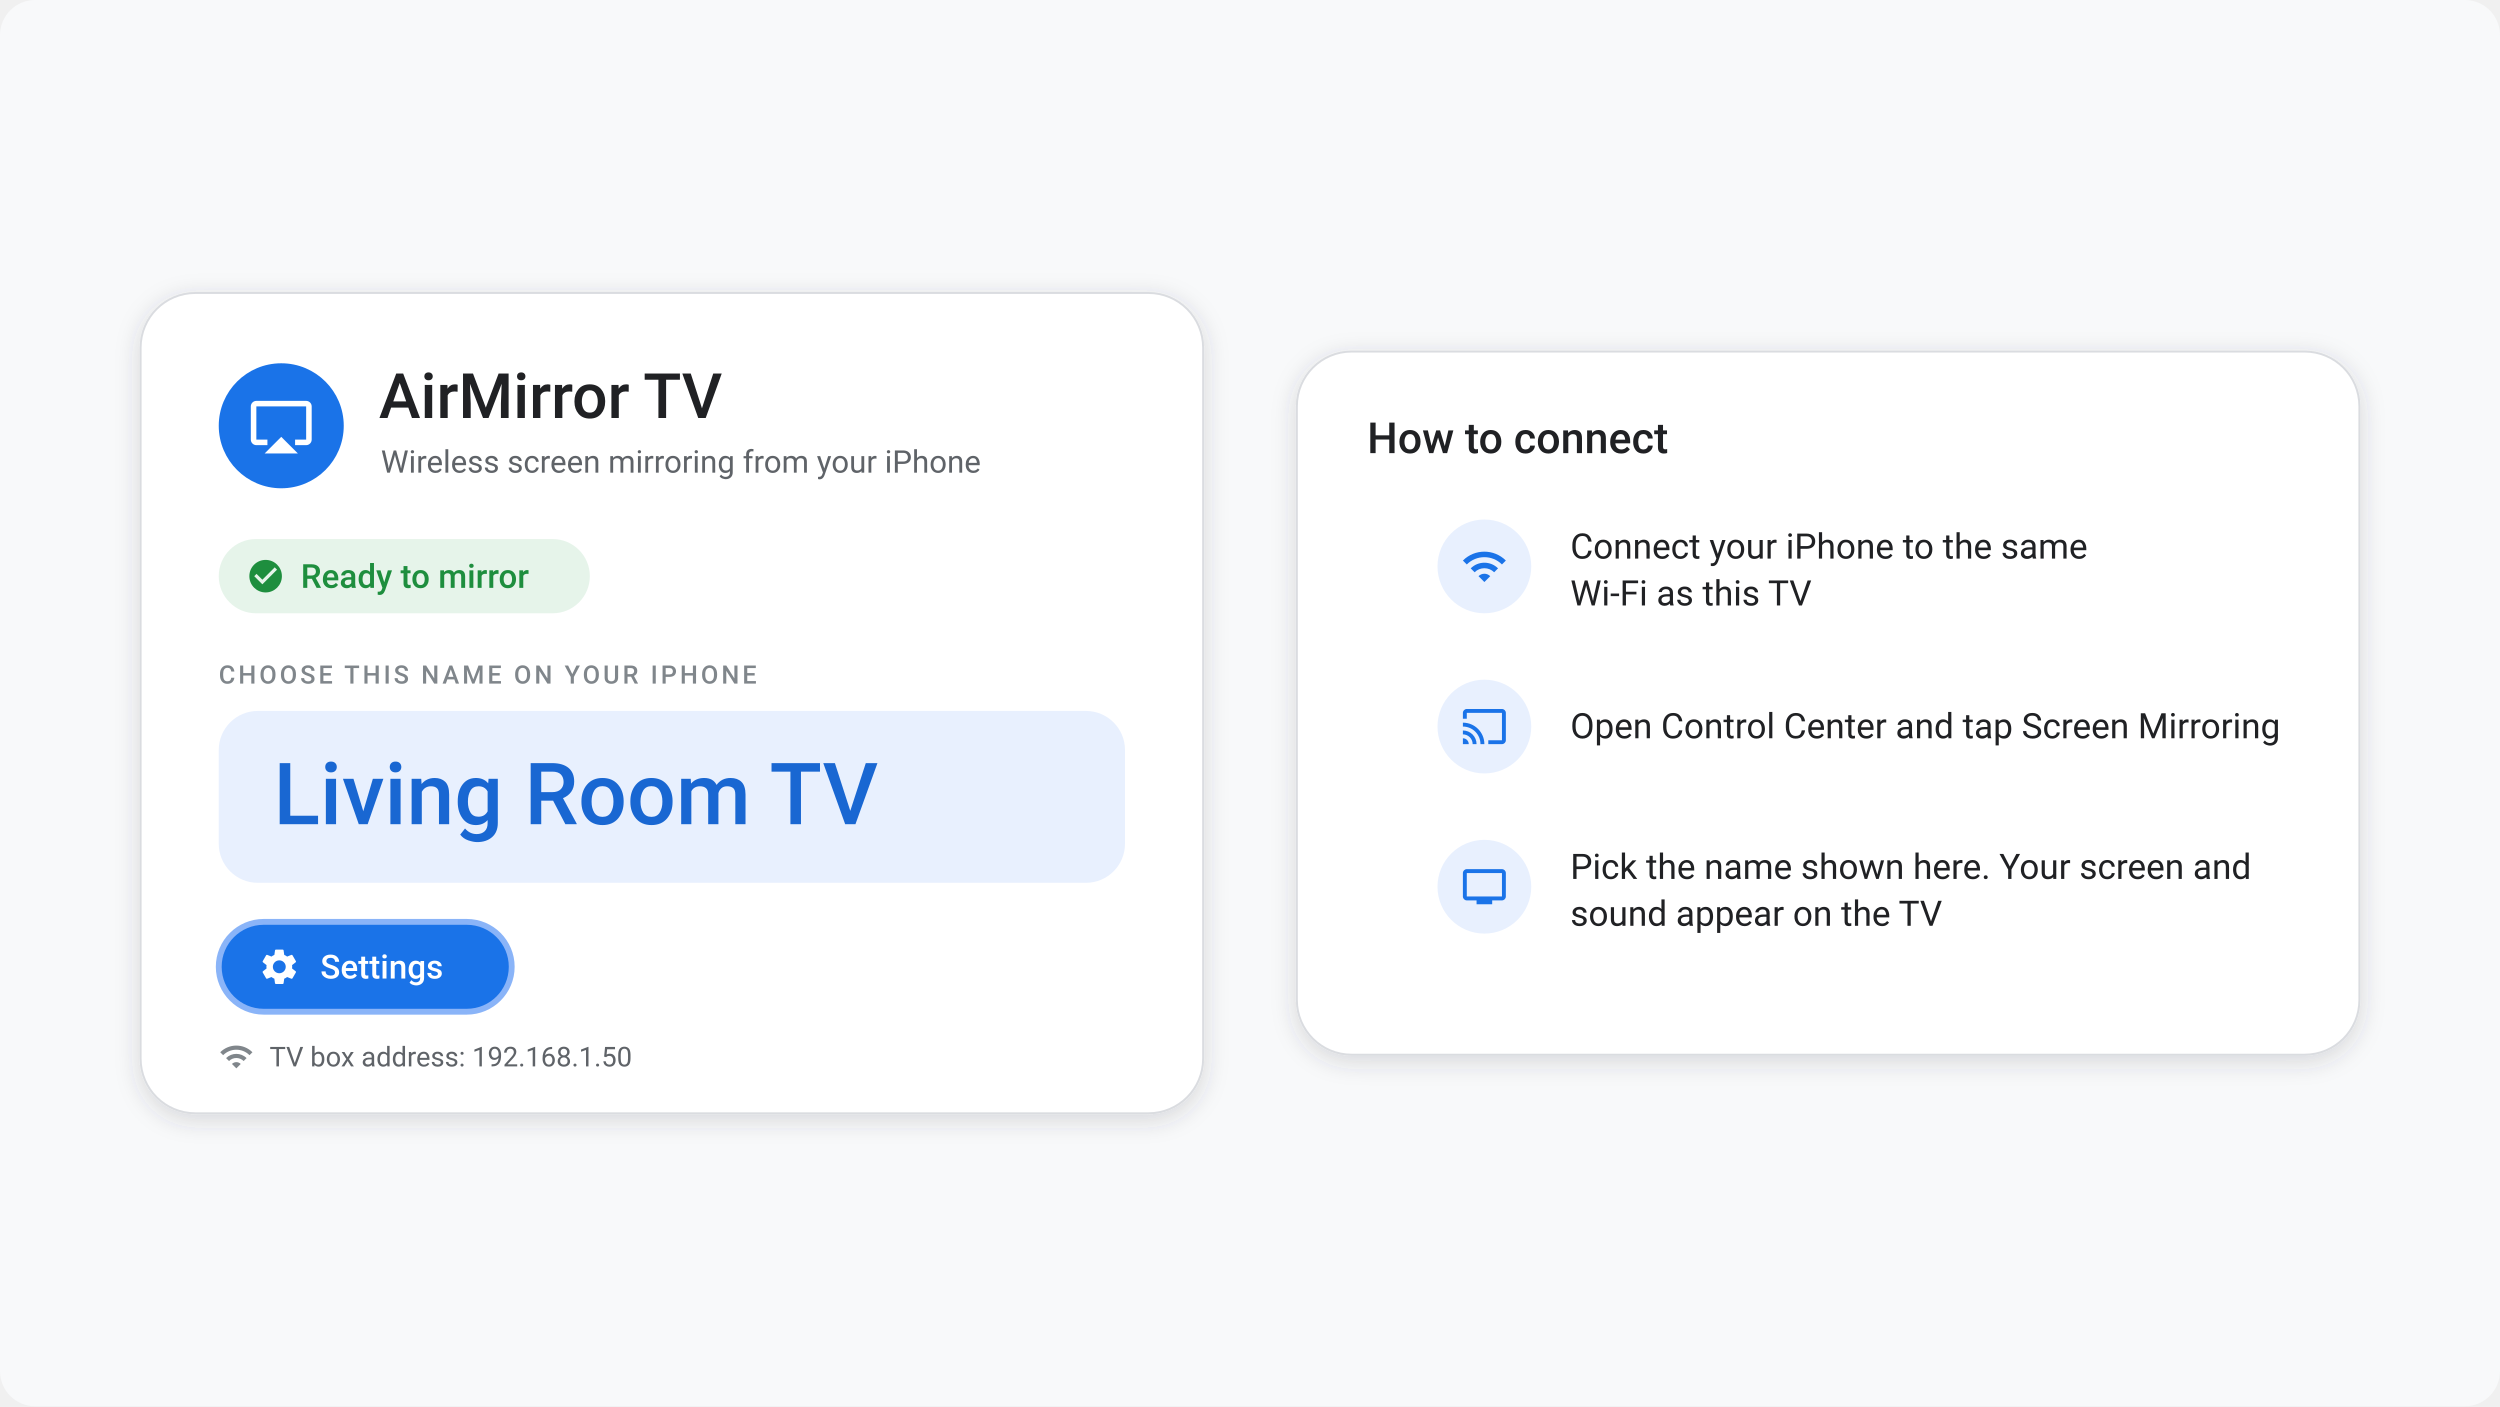
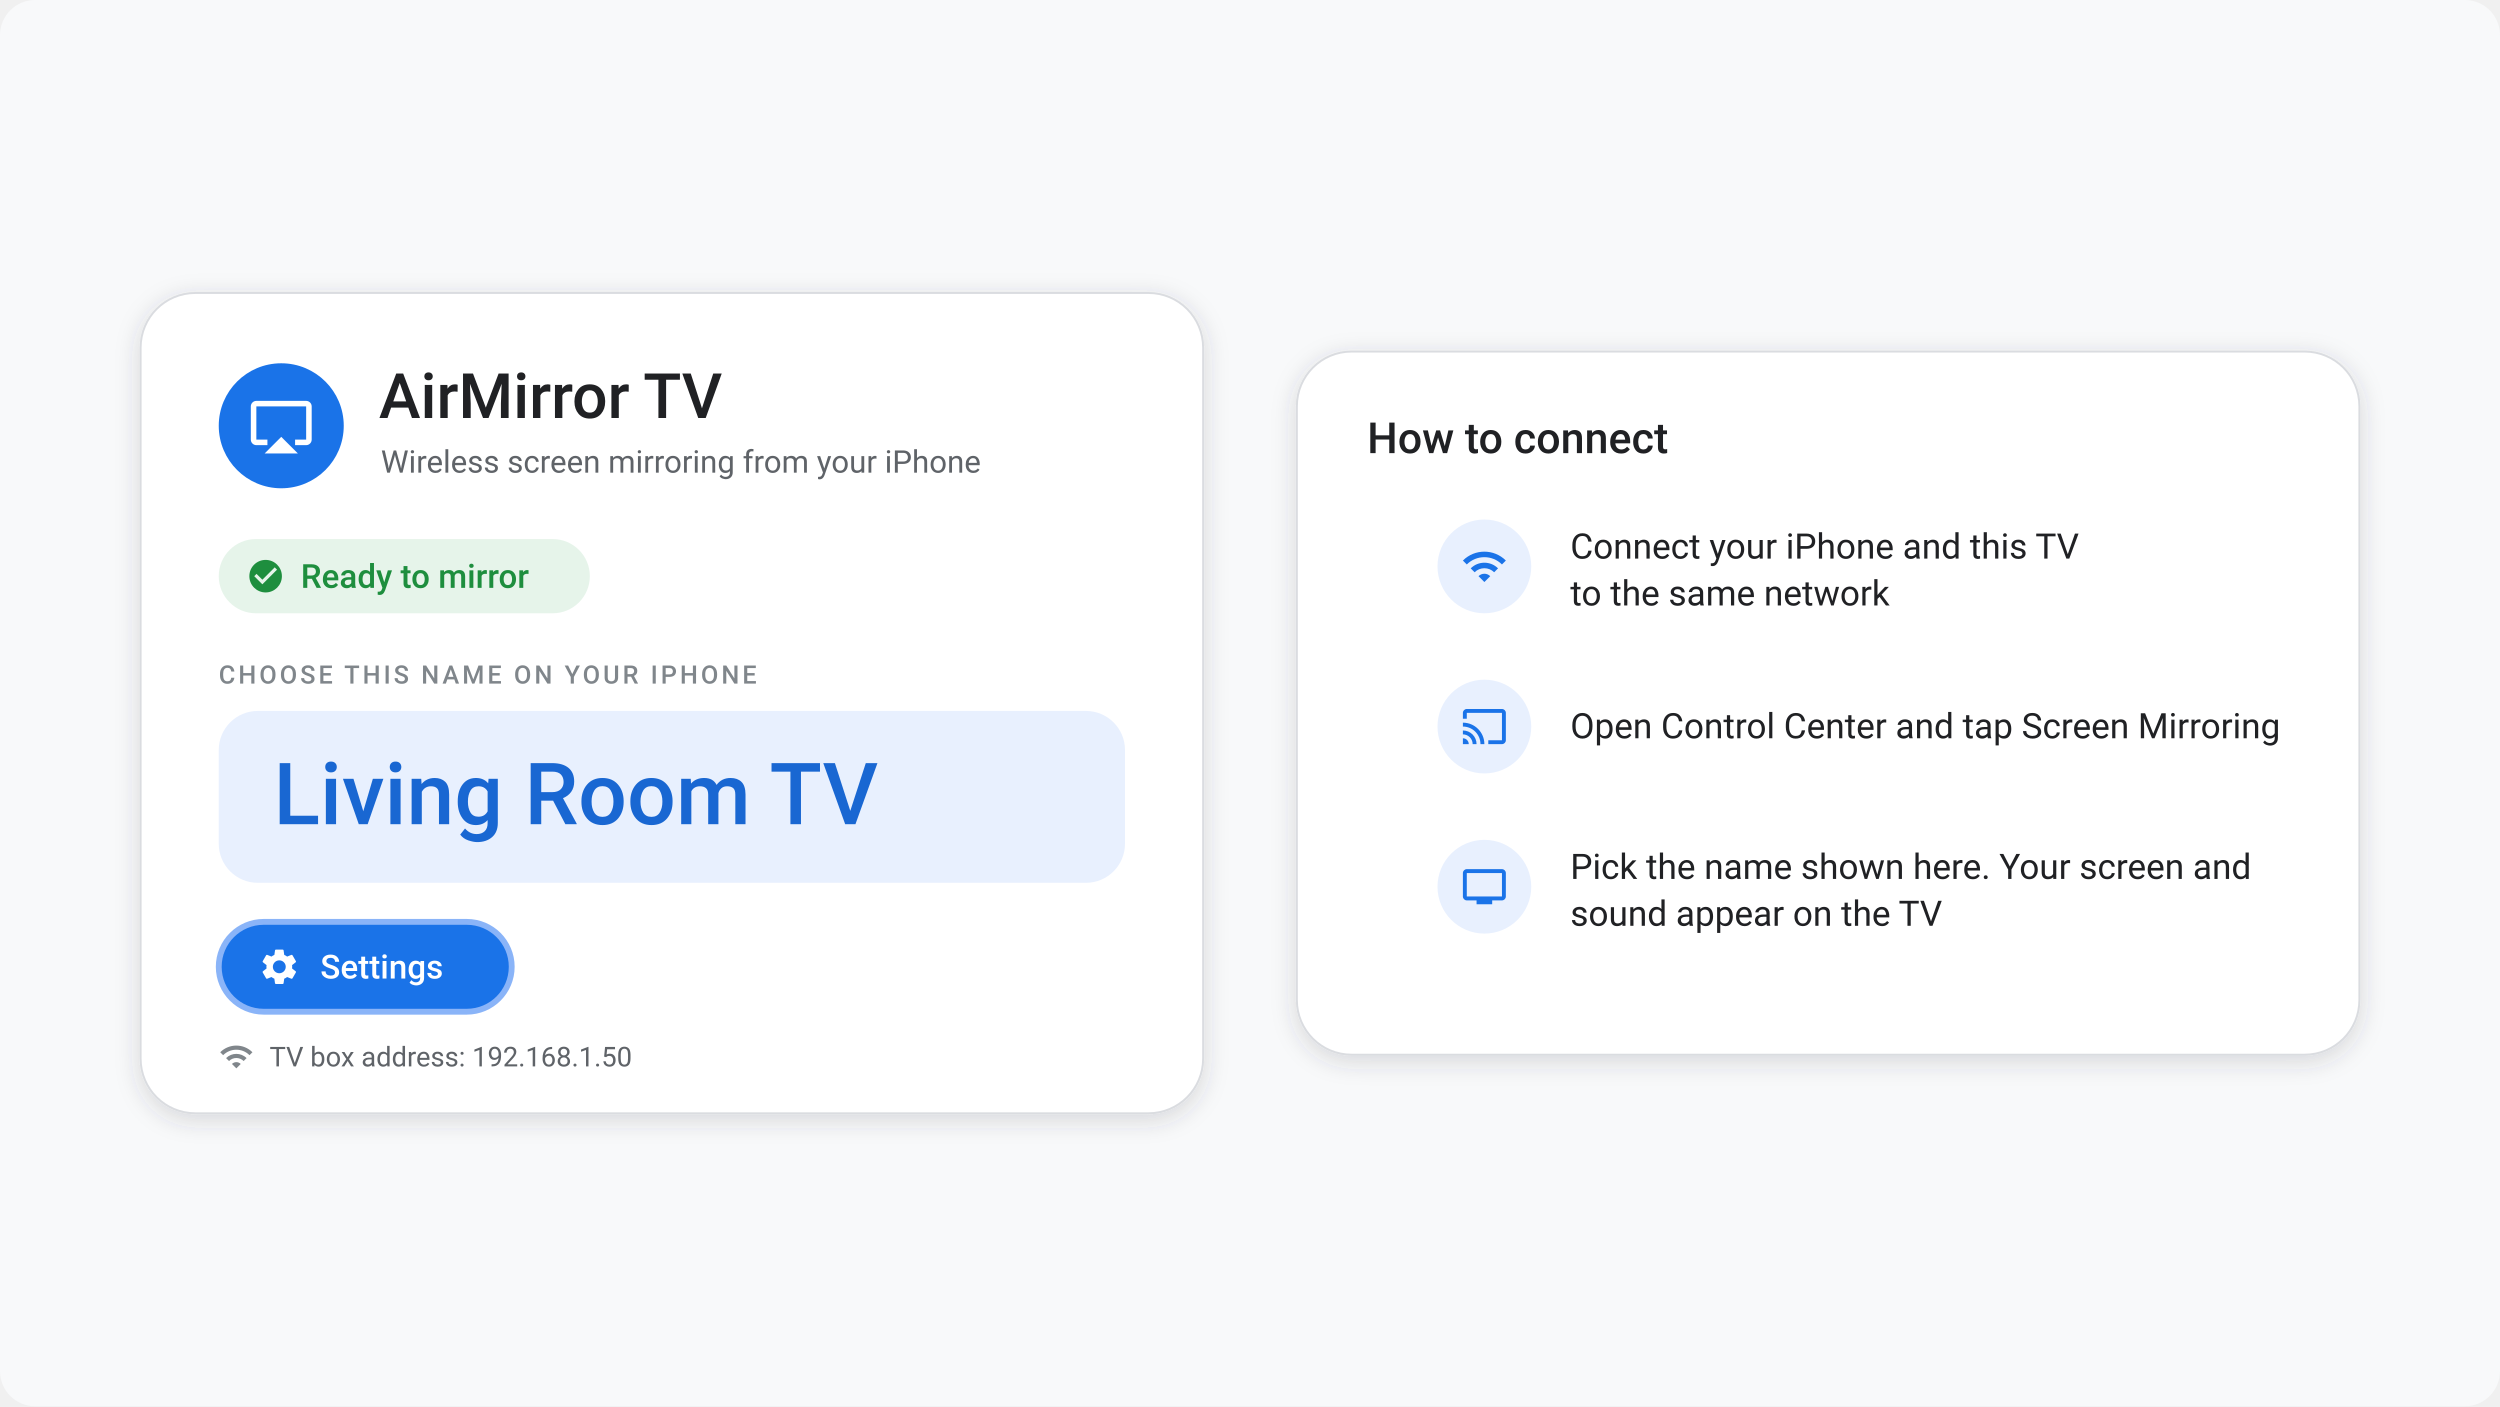
<svg xmlns="http://www.w3.org/2000/svg" width="1280" height="720" viewBox="0 0 1280 720" font-family="Roboto, 'Segoe UI', Helvetica, Arial, sans-serif">
  <defs>
    <filter id="c" x="-10%" y="-10%" width="120%" height="125%">
      <feDropShadow dx="0" dy="3" stdDeviation="6" flood-color="#3C4043" flood-opacity=".18" />
    </filter>
  </defs>
  <rect width="1280" height="720" rx="18" fill="#F8F9FA" />
  <g filter="url(#c)">
    <rect x="72" y="150" width="544" height="420" rx="28" fill="#fff" stroke="#DADCE0" />
  </g>
  <circle cx="144" cy="218" r="32" fill="#1A73E8" />
  <path transform="translate(127 201) scale(1.416667)" fill="#fff" d="M6,22h12l-6,-6zM21,3H3c-1.1,0 -2,0.9 -2,2v12c0,1.1 0.9,2 2,2h4v-2H3V5h18v12h-4v2h4c1.1,0 2,-0.9 2,-2V5c0,-1.1 -0.9,-2 -2,-2z" />
  <text x="194" y="214" font-size="32" font-weight="500" fill="#202124">AirMirror TV</text>
  <text x="195" y="242" font-size="16" font-weight="400" fill="#5F6368">Wireless screen mirroring from your iPhone</text>
  <rect x="112" y="276" width="190" height="38" rx="19" fill="#E6F4EA" />
  <path transform="translate(126 285) scale(0.8333333)" fill="#1E8E3E" d="M12,2C6.48,2 2,6.48 2,12s4.48,10 10,10 10,-4.48 10,-10S17.52,2 12,2zM10,17l-5,-5 1.41,-1.41L10,14.17l7.59,-7.59L19,8l-9,9z" />
  <text x="154" y="301" font-size="17" font-weight="500" fill="#1E8E3E">Ready to mirror</text>
  <text x="112" y="350" font-size="13" font-weight="500" fill="#80868B" letter-spacing="1.5">CHOOSE THIS NAME ON YOUR IPHONE</text>
  <rect x="112" y="364" width="464" height="88" rx="20" fill="#E8F0FE" />
  <text x="140" y="422" font-size="44" font-weight="500" fill="#1967D2">Living Room TV</text>
  <rect x="112" y="472" width="150" height="46" rx="23" fill="#1A73E8" stroke="#8AB4F8" stroke-width="3" />
  <path transform="translate(132 484) scale(0.9166667)" fill="#fff" d="M19.14,12.94c0.04,-0.3 0.06,-0.61 0.06,-0.94c0,-0.32 -0.02,-0.64 -0.07,-0.94l2.03,-1.58c0.18,-0.14 0.23,-0.41 0.12,-0.61l-1.92,-3.32c-0.12,-0.22 -0.37,-0.29 -0.59,-0.22l-2.39,0.96c-0.5,-0.38 -1.03,-0.7 -1.62,-0.94L14.4,2.81c-0.04,-0.24 -0.24,-0.41 -0.48,-0.41h-3.84c-0.24,0 -0.43,0.17 -0.47,0.41L9.25,5.35C8.66,5.59 8.12,5.92 7.63,6.29L5.24,5.33c-0.22,-0.08 -0.47,0 -0.59,0.22L2.74,8.87C2.62,9.08 2.66,9.34 2.86,9.48l2.03,1.58C4.84,11.36 4.8,11.69 4.8,12s0.02,0.64 0.07,0.94l-2.03,1.58c-0.18,0.14 -0.23,0.41 -0.12,0.61l1.92,3.32c0.12,0.22 0.37,0.29 0.59,0.22l2.39,-0.96c0.5,0.38 1.03,0.7 1.62,0.94l0.36,2.54c0.05,0.24 0.24,0.41 0.48,0.41h3.84c0.24,0 0.44,-0.17 0.47,-0.41l0.36,-2.54c0.59,-0.24 1.13,-0.56 1.62,-0.94l2.39,0.96c0.22,0.08 0.47,0 0.59,-0.22l1.92,-3.32c0.12,-0.22 0.07,-0.47 -0.12,-0.61L19.14,12.94zM12,15.6c-1.98,0 -3.6,-1.62 -3.6,-3.6s1.62,-3.6 3.6,-3.6s3.6,1.62 3.6,3.6S13.98,15.6 12,15.6z" />
  <text x="164" y="501" font-size="17" font-weight="500" fill="#fff">Settings</text>
  <path transform="translate(112 532) scale(0.75)" fill="#80868B" d="M1,9l2,2c4.97,-4.97 13.03,-4.97 18,0l2,-2C16.93,2.93 7.08,2.93 1,9zM9,17l3,3 3,-3c-1.65,-1.66 -4.34,-1.66 -6,0zM5,13l2,2c2.76,-2.76 7.24,-2.76 10,0l2,-2C15.14,9.14 8.87,9.14 5,13z" />
  <text x="138" y="546" font-size="14" font-weight="400" fill="#5F6368">TV box address: 192.168.1.50</text>
  <g filter="url(#c)">
    <rect x="664" y="180" width="544" height="360" rx="28" fill="#fff" stroke="#DADCE0" />
  </g>
  <text x="700" y="232" font-size="22" font-weight="500" fill="#202124">How to connect</text>
  <circle cx="760" cy="290" r="24" fill="#E8F0FE" />
  <path transform="translate(748 278) scale(1)" fill="#1A73E8" d="M1,9l2,2c4.97,-4.97 13.03,-4.97 18,0l2,-2C16.93,2.93 7.08,2.93 1,9zM9,17l3,3 3,-3c-1.65,-1.66 -4.34,-1.66 -6,0zM5,13l2,2c2.76,-2.76 7.24,-2.76 10,0l2,-2C15.14,9.14 8.87,9.14 5,13z" />
-   <text x="804" y="286" font-size="18" font-weight="400" fill="#202124">Connect your iPhone to the same</text>
-   <text x="804" y="310" font-size="18" font-weight="400" fill="#202124">Wi‑Fi as this TV</text>
+   <text x="804" y="286" font-size="18" font-weight="400" fill="#202124">Connect your iPhone and this TV</text>
+   <text x="804" y="310" font-size="18" font-weight="400" fill="#202124">to the same network</text>
  <circle cx="760" cy="372" r="24" fill="#E8F0FE" />
  <path transform="translate(748 360) scale(1)" fill="#1A73E8" d="M21,3L3,3c-1.1,0 -2,0.9 -2,2v3h2L3,5h18v14h-7v2h7c1.1,0 2,-0.9 2,-2L23,5c0,-1.1 -0.9,-2 -2,-2zM1,18v3h3c0,-1.66 -1.34,-3 -3,-3zM1,14v2c2.76,0 5,2.24 5,5h2c0,-3.87 -3.13,-7 -7,-7zM1,10v2c4.97,0 9,4.03 9,9h2c0,-6.08 -4.93,-11 -11,-11z" />
  <text x="804" y="378" font-size="18" font-weight="400" fill="#202124">Open Control Center and tap Screen Mirroring</text>
  <circle cx="760" cy="454" r="24" fill="#E8F0FE" />
  <path transform="translate(748 442) scale(1)" fill="#1A73E8" d="M21,3H3c-1.1,0 -2,0.9 -2,2v12c0,1.1 0.9,2 2,2h5v2h8v-2h5c1.1,0 1.99,-0.9 1.99,-2L23,5c0,-1.1 -0.9,-2 -2,-2zM21,17H3V5h18v12z" />
  <text x="804" y="450" font-size="18" font-weight="400" fill="#202124">Pick the name shown here. Your screen and</text>
  <text x="804" y="474" font-size="18" font-weight="400" fill="#202124">sound appear on the TV</text>
</svg>
